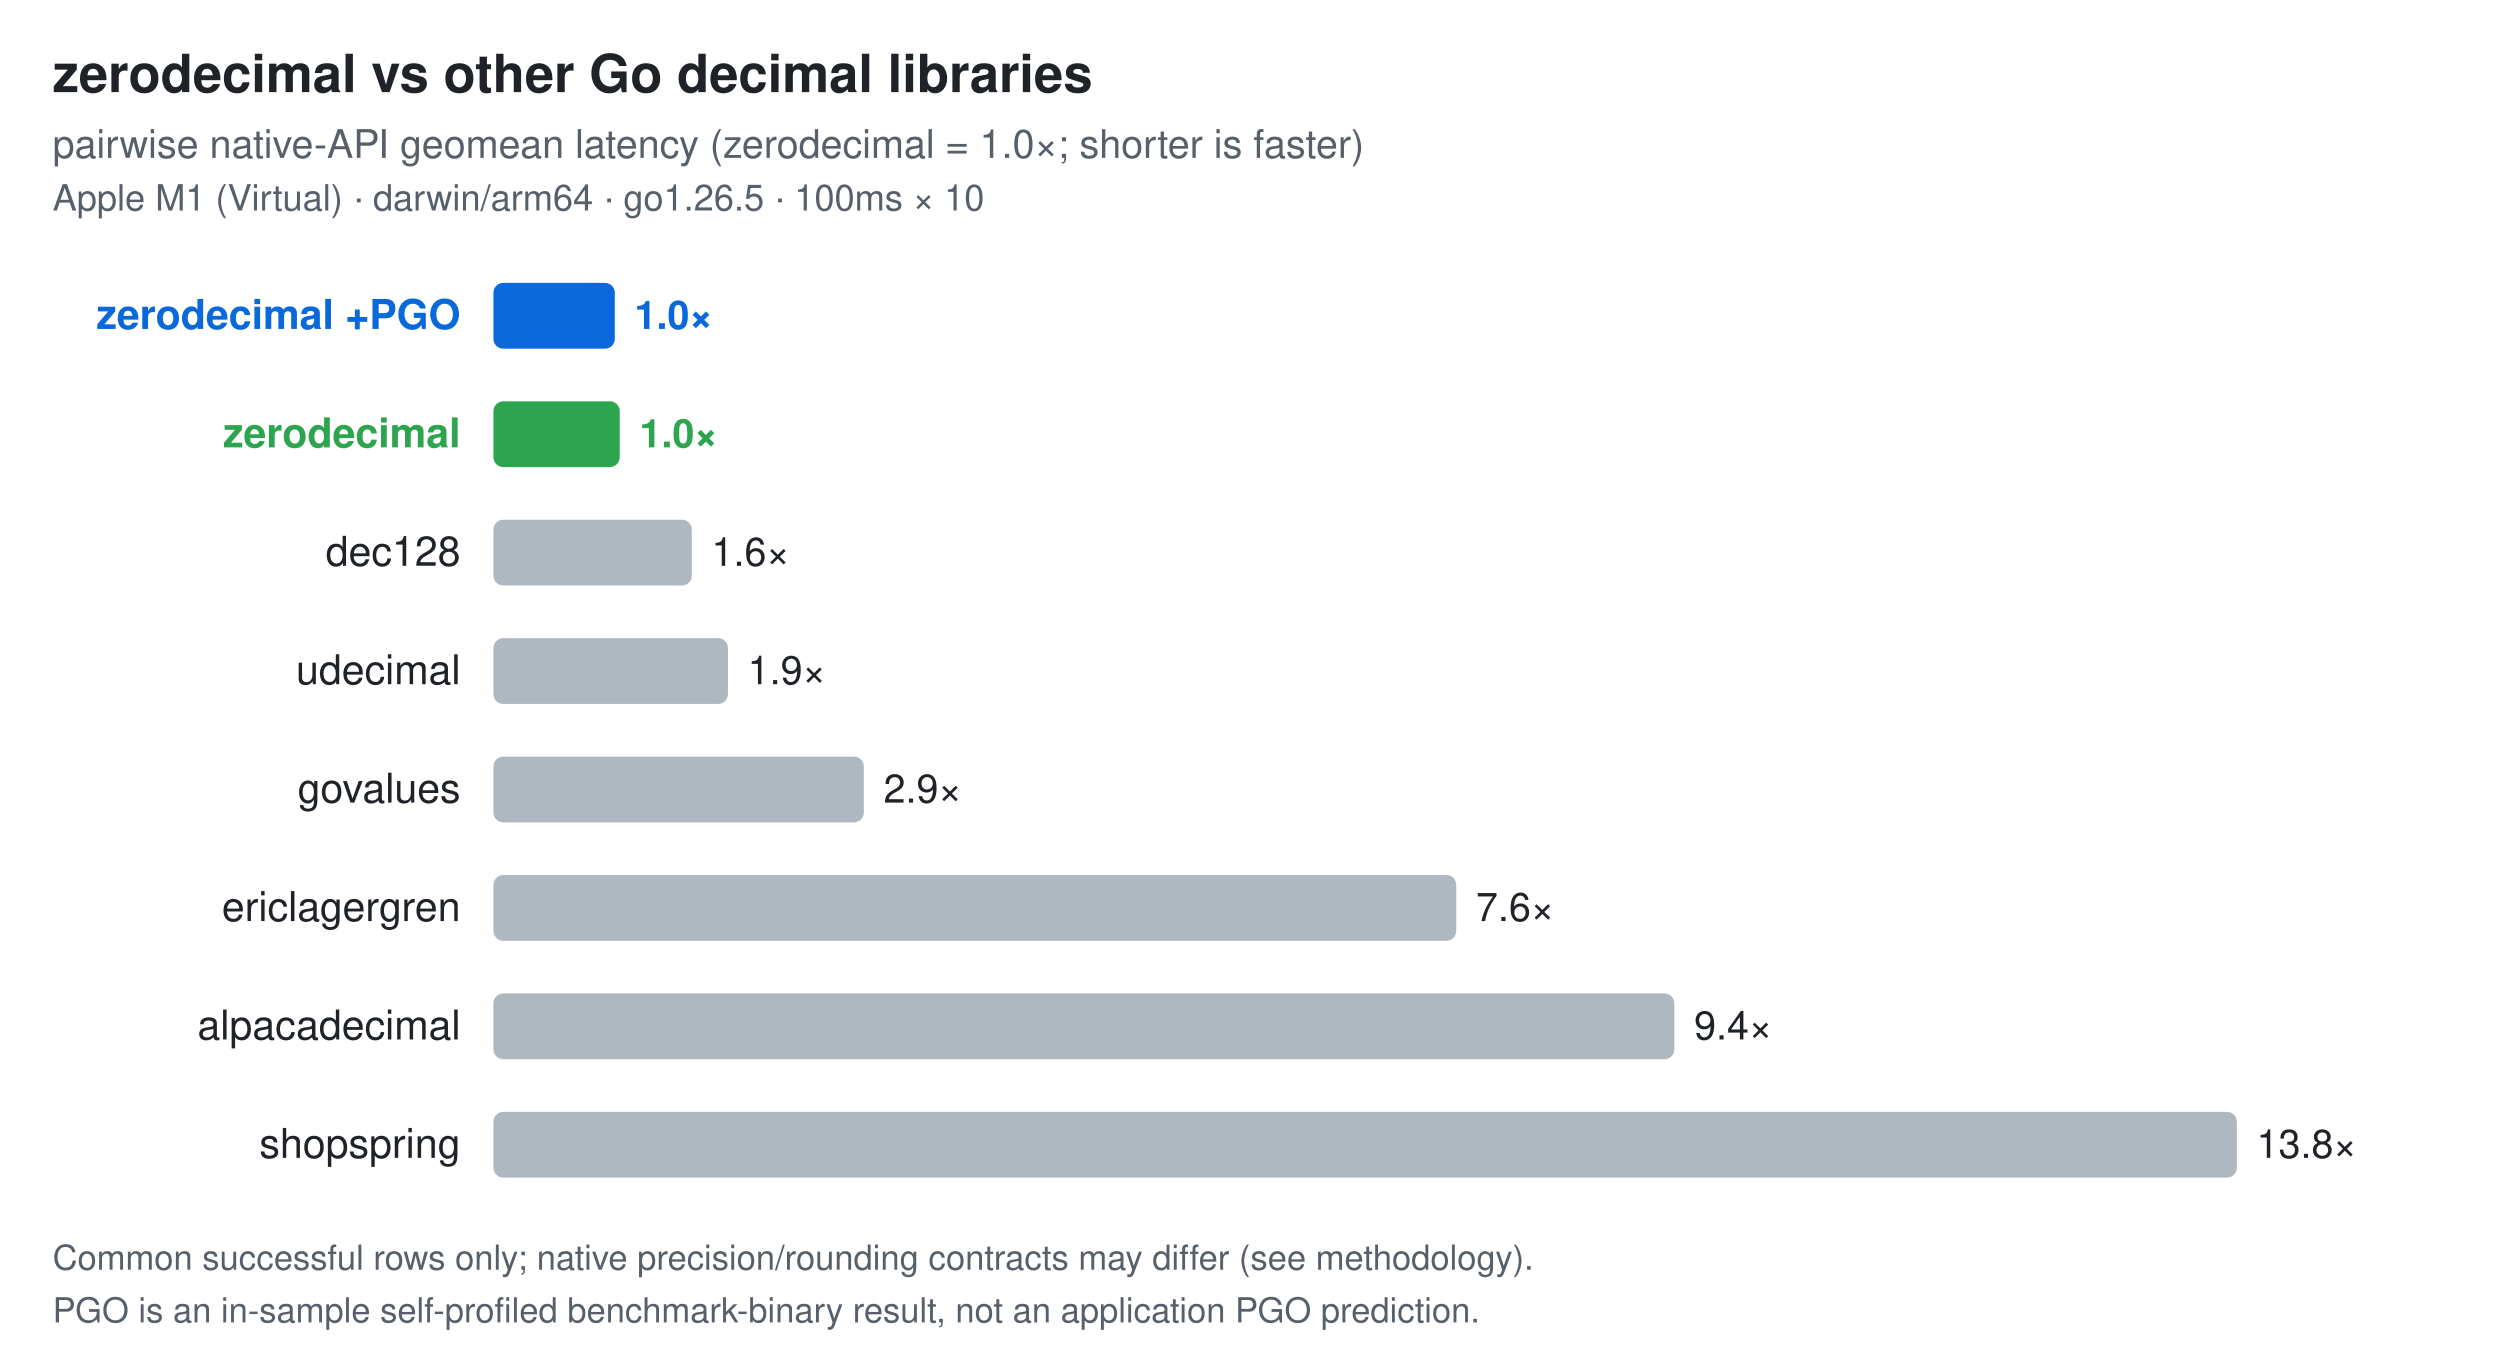
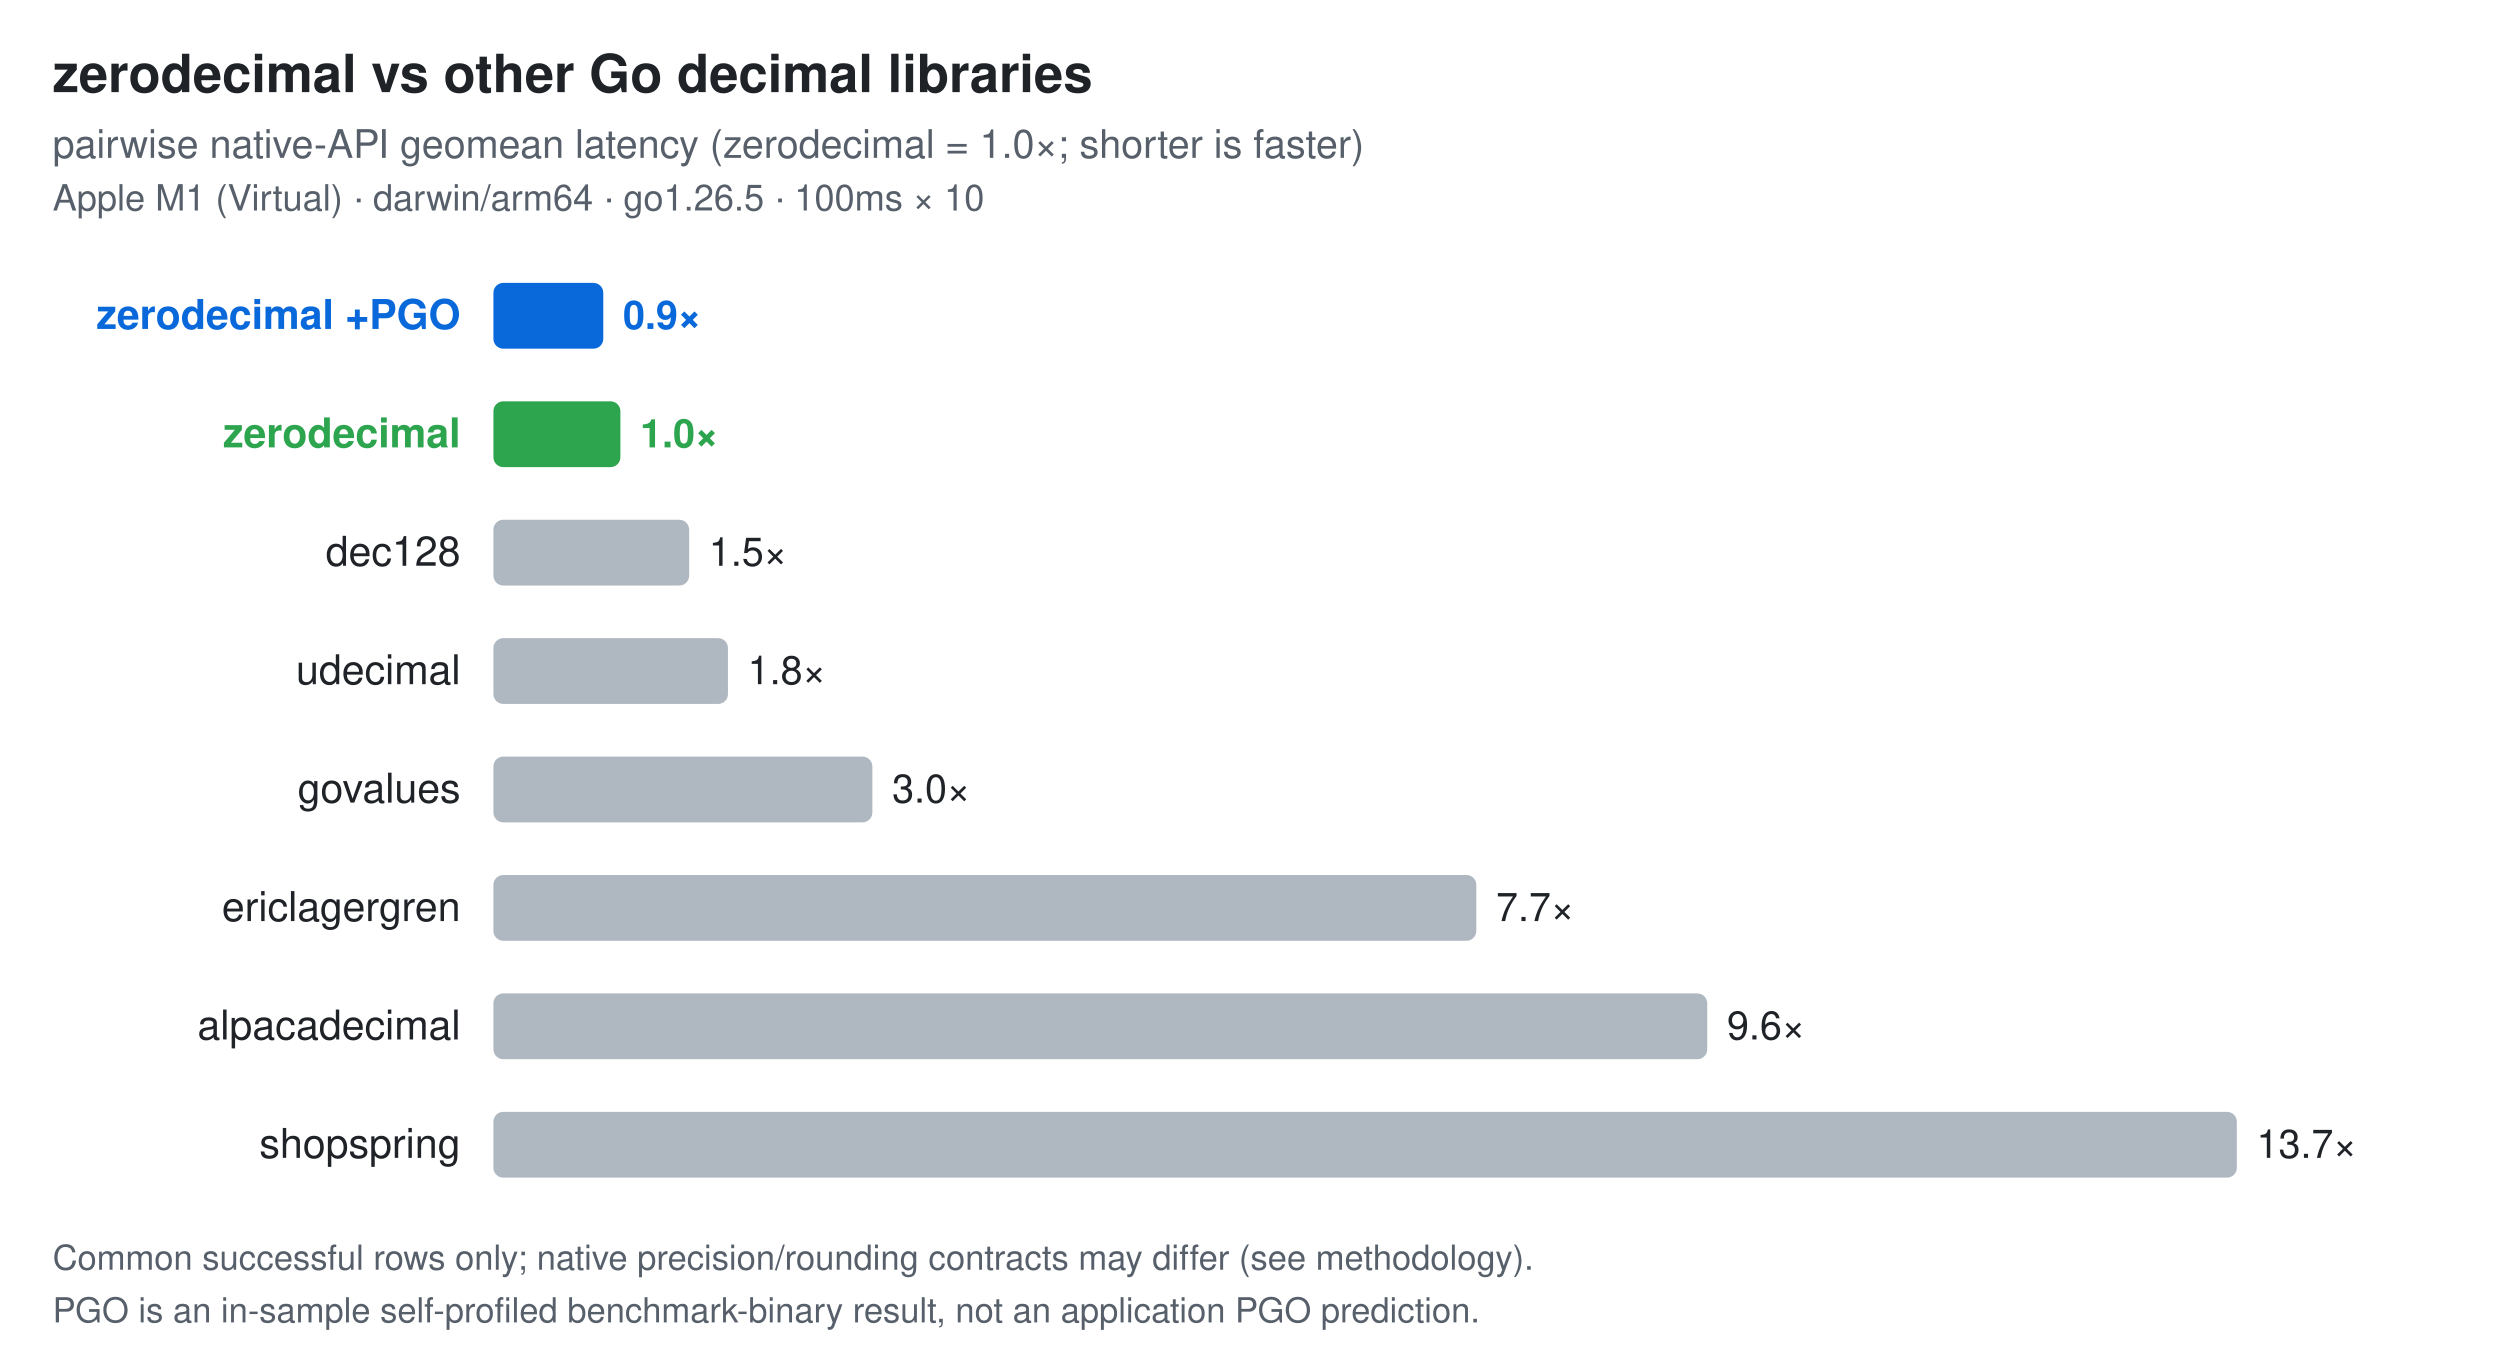
<svg xmlns="http://www.w3.org/2000/svg" width="760" height="412" viewBox="0 0 760 412" font-family="-apple-system,Segoe UI,Helvetica,Arial,sans-serif">
  <text x="16" y="28" font-size="16" font-weight="700" fill="#1f2328">zerodecimal vs other Go decimal libraries</text>
  <text x="16" y="48" font-size="12" fill="#57606a">pairwise native-API geomean latency (zerodecimal = 1.0×; shorter is faster)</text>
  <text x="16" y="64" font-size="11" fill="#57606a">Apple M1 (Virtual) · darwin/arm64 · go1.26.5 · 100ms × 10</text>
  <text x="140" y="100" font-size="12.5" font-weight="700" fill="#0969da" text-anchor="end">zerodecimal +PGO</text>
-   <rect x="150" y="86" width="36.9" height="20" rx="3" fill="#0969da" />
-   <text x="192.9" y="100" font-size="12" font-weight="700" fill="#0969da">1.0×</text>
+   <rect x="150" y="86" width="33.4" height="20" rx="3" fill="#0969da" />
+   <text x="189.4" y="100" font-size="12" font-weight="700" fill="#0969da">0.9×</text>
  <text x="140" y="136" font-size="12.5" font-weight="700" fill="#2da44e" text-anchor="end">zerodecimal</text>
-   <rect x="150" y="122" width="38.4" height="20" rx="3" fill="#2da44e" />
-   <text x="194.4" y="136" font-size="12" font-weight="700" fill="#2da44e">1.0×</text>
+   <rect x="150" y="122" width="38.6" height="20" rx="3" fill="#2da44e" />
+   <text x="194.6" y="136" font-size="12" font-weight="700" fill="#2da44e">1.0×</text>
  <text x="140" y="172" font-size="12.5" font-weight="400" fill="#1f2328" text-anchor="end">dec128</text>
-   <rect x="150" y="158" width="60.3" height="20" rx="3" fill="#afb8c1" />
-   <text x="216.3" y="172" font-size="12" font-weight="400" fill="#1f2328">1.6×</text>
+   <rect x="150" y="158" width="59.5" height="20" rx="3" fill="#afb8c1" />
+   <text x="215.5" y="172" font-size="12" font-weight="400" fill="#1f2328">1.5×</text>
  <text x="140" y="208" font-size="12.5" font-weight="400" fill="#1f2328" text-anchor="end">udecimal</text>
  <rect x="150" y="194" width="71.3" height="20" rx="3" fill="#afb8c1" />
-   <text x="227.3" y="208" font-size="12" font-weight="400" fill="#1f2328">1.9×</text>
+   <text x="227.3" y="208" font-size="12" font-weight="400" fill="#1f2328">1.8×</text>
  <text x="140" y="244" font-size="12.5" font-weight="400" fill="#1f2328" text-anchor="end">govalues</text>
-   <rect x="150" y="230" width="112.6" height="20" rx="3" fill="#afb8c1" />
-   <text x="268.6" y="244" font-size="12" font-weight="400" fill="#1f2328">2.9×</text>
+   <rect x="150" y="230" width="115.2" height="20" rx="3" fill="#afb8c1" />
+   <text x="271.2" y="244" font-size="12" font-weight="400" fill="#1f2328">3.0×</text>
  <text x="140" y="280" font-size="12.5" font-weight="400" fill="#1f2328" text-anchor="end">ericlagergren</text>
-   <rect x="150" y="266" width="292.7" height="20" rx="3" fill="#afb8c1" />
-   <text x="448.7" y="280" font-size="12" font-weight="400" fill="#1f2328">7.6×</text>
+   <rect x="150" y="266" width="298.8" height="20" rx="3" fill="#afb8c1" />
+   <text x="454.8" y="280" font-size="12" font-weight="400" fill="#1f2328">7.7×</text>
  <text x="140" y="316" font-size="12.5" font-weight="400" fill="#1f2328" text-anchor="end">alpacadecimal</text>
-   <rect x="150" y="302" width="359.0" height="20" rx="3" fill="#afb8c1" />
-   <text x="515.0" y="316" font-size="12" font-weight="400" fill="#1f2328">9.4×</text>
+   <rect x="150" y="302" width="369.0" height="20" rx="3" fill="#afb8c1" />
+   <text x="525.0" y="316" font-size="12" font-weight="400" fill="#1f2328">9.6×</text>
  <text x="140" y="352" font-size="12.5" font-weight="400" fill="#1f2328" text-anchor="end">shopspring</text>
  <rect x="150" y="338" width="530.0" height="20" rx="3" fill="#afb8c1" />
-   <text x="686.0" y="352" font-size="12" font-weight="400" fill="#1f2328">13.8×</text>
+   <text x="686.0" y="352" font-size="12" font-weight="400" fill="#1f2328">13.7×</text>
  <text x="16" y="386" font-size="10.5" fill="#57606a">Common successful rows only; native precision/rounding contracts may differ (see methodology).</text>
  <text x="16" y="402" font-size="10.5" fill="#57606a">PGO is an in-sample self-profiled benchmark-binary result, not an application PGO prediction.</text>
</svg>
